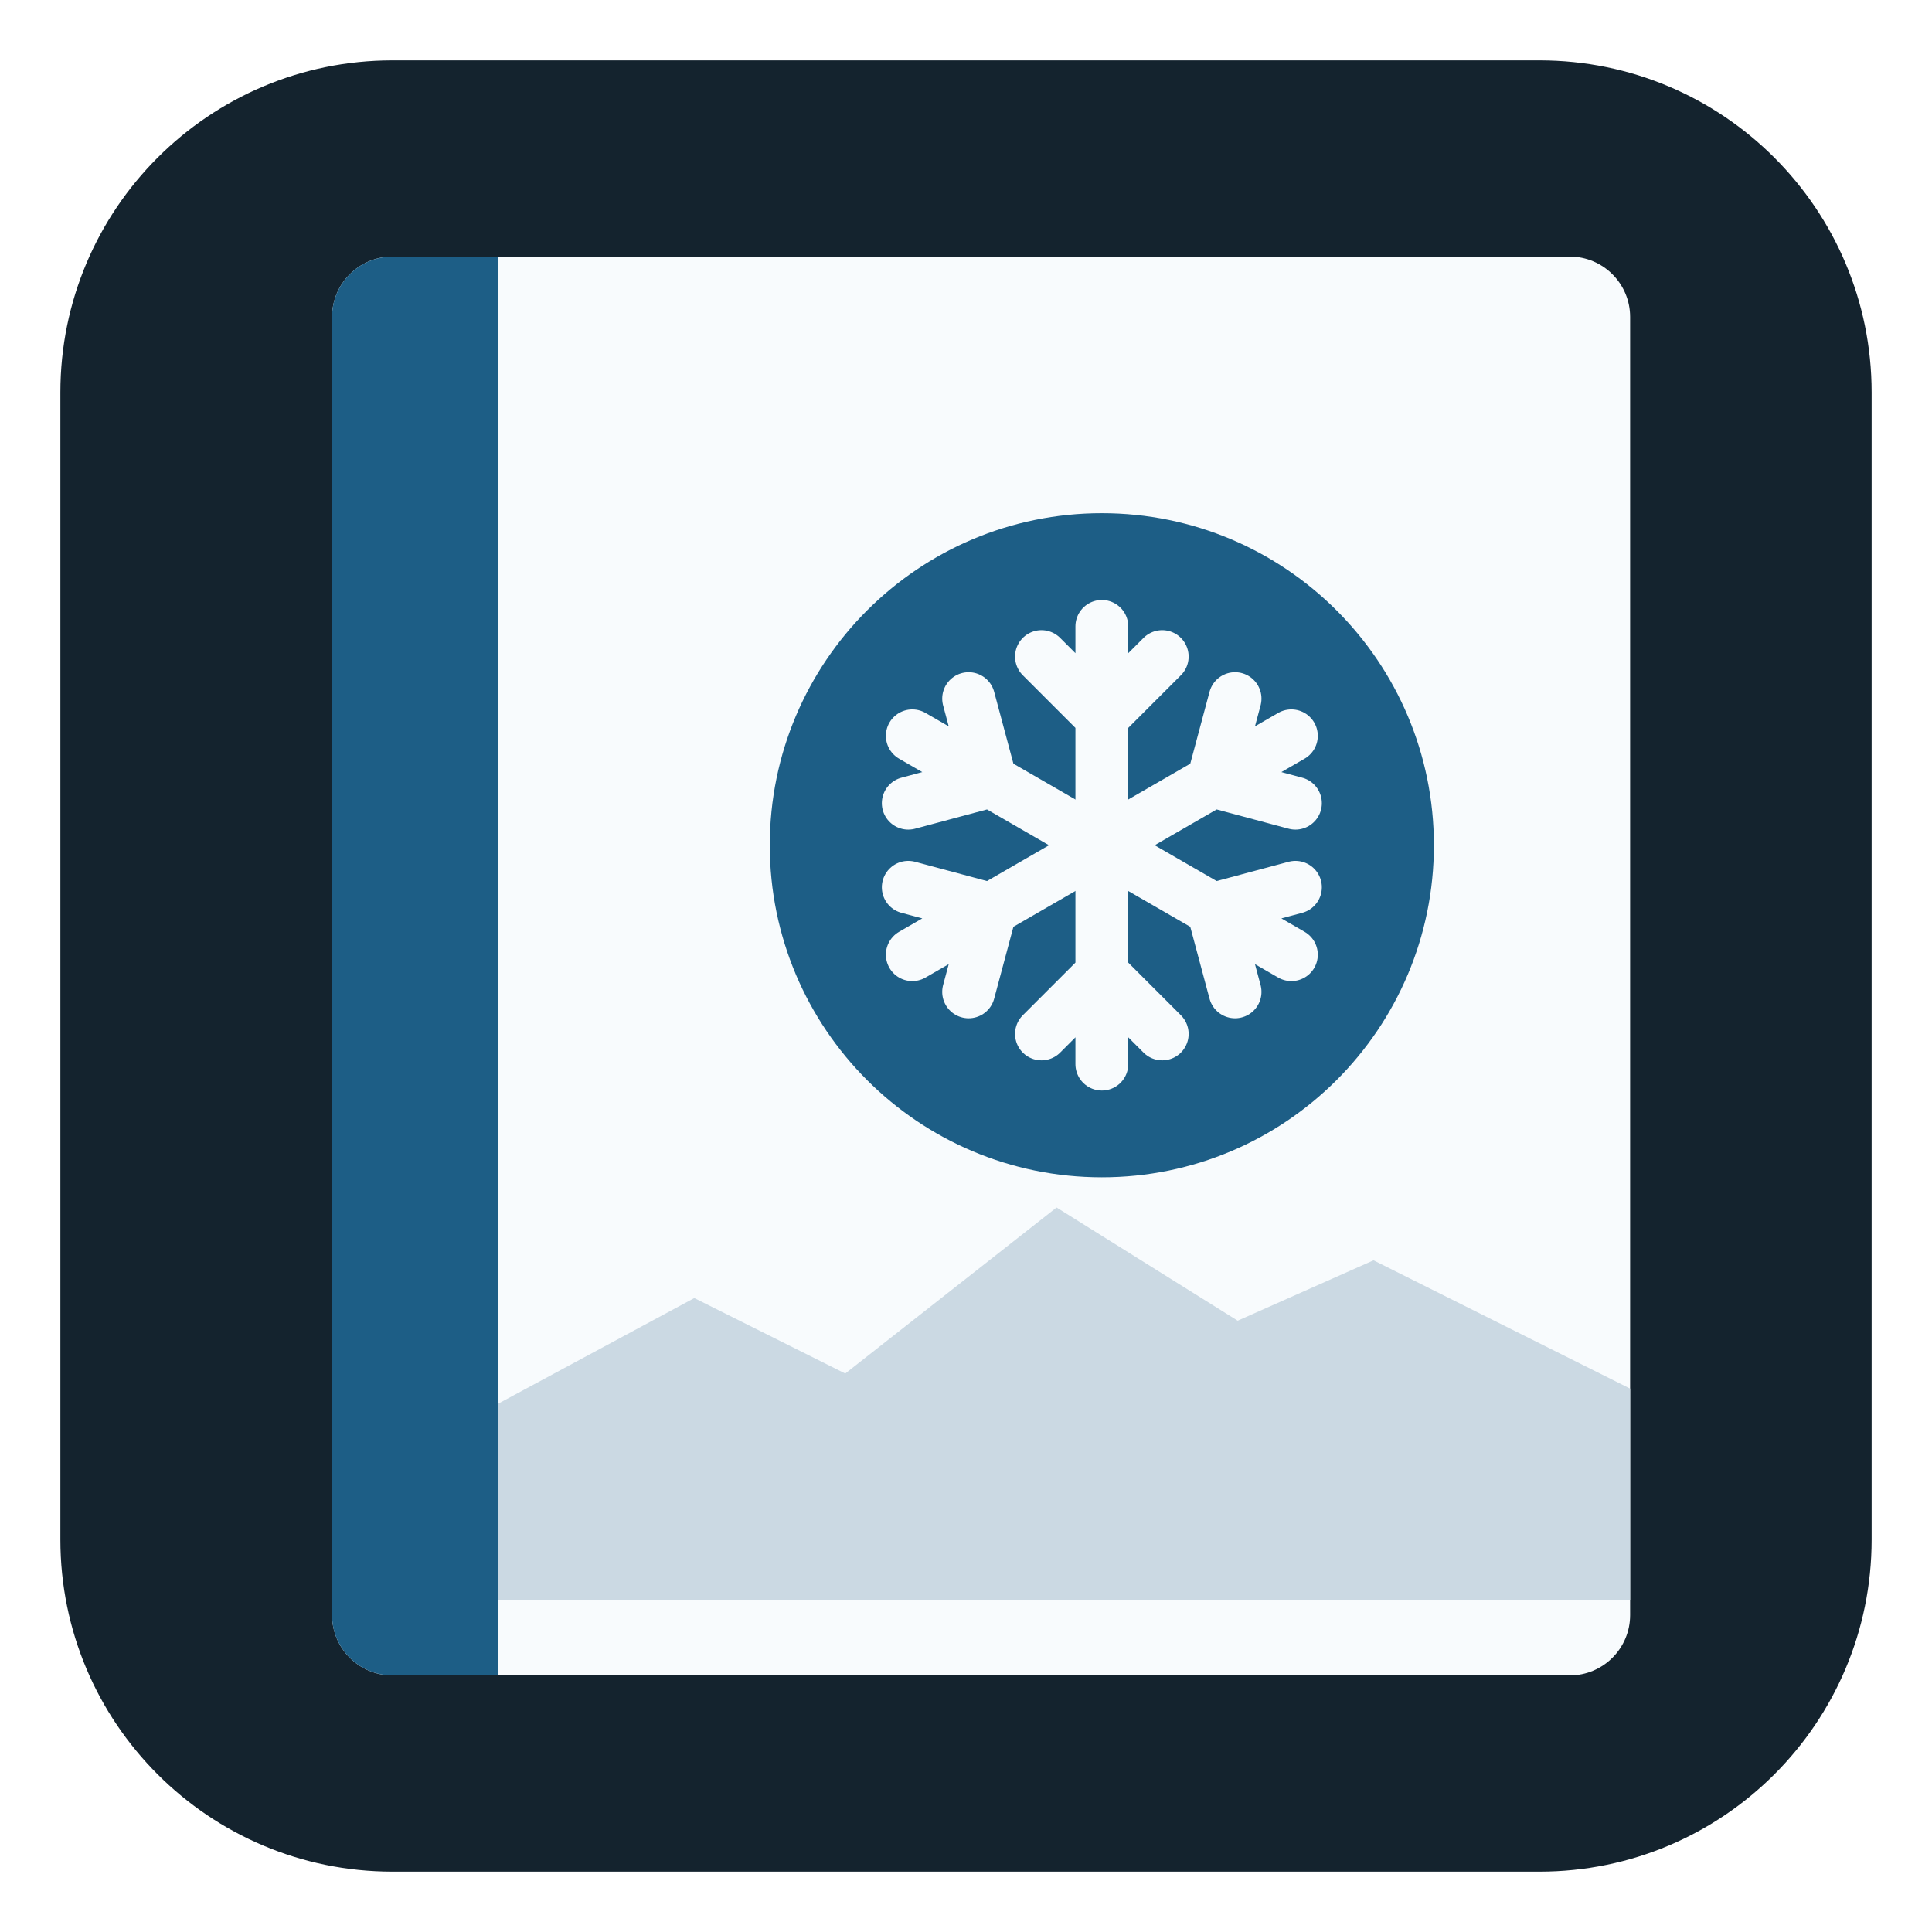
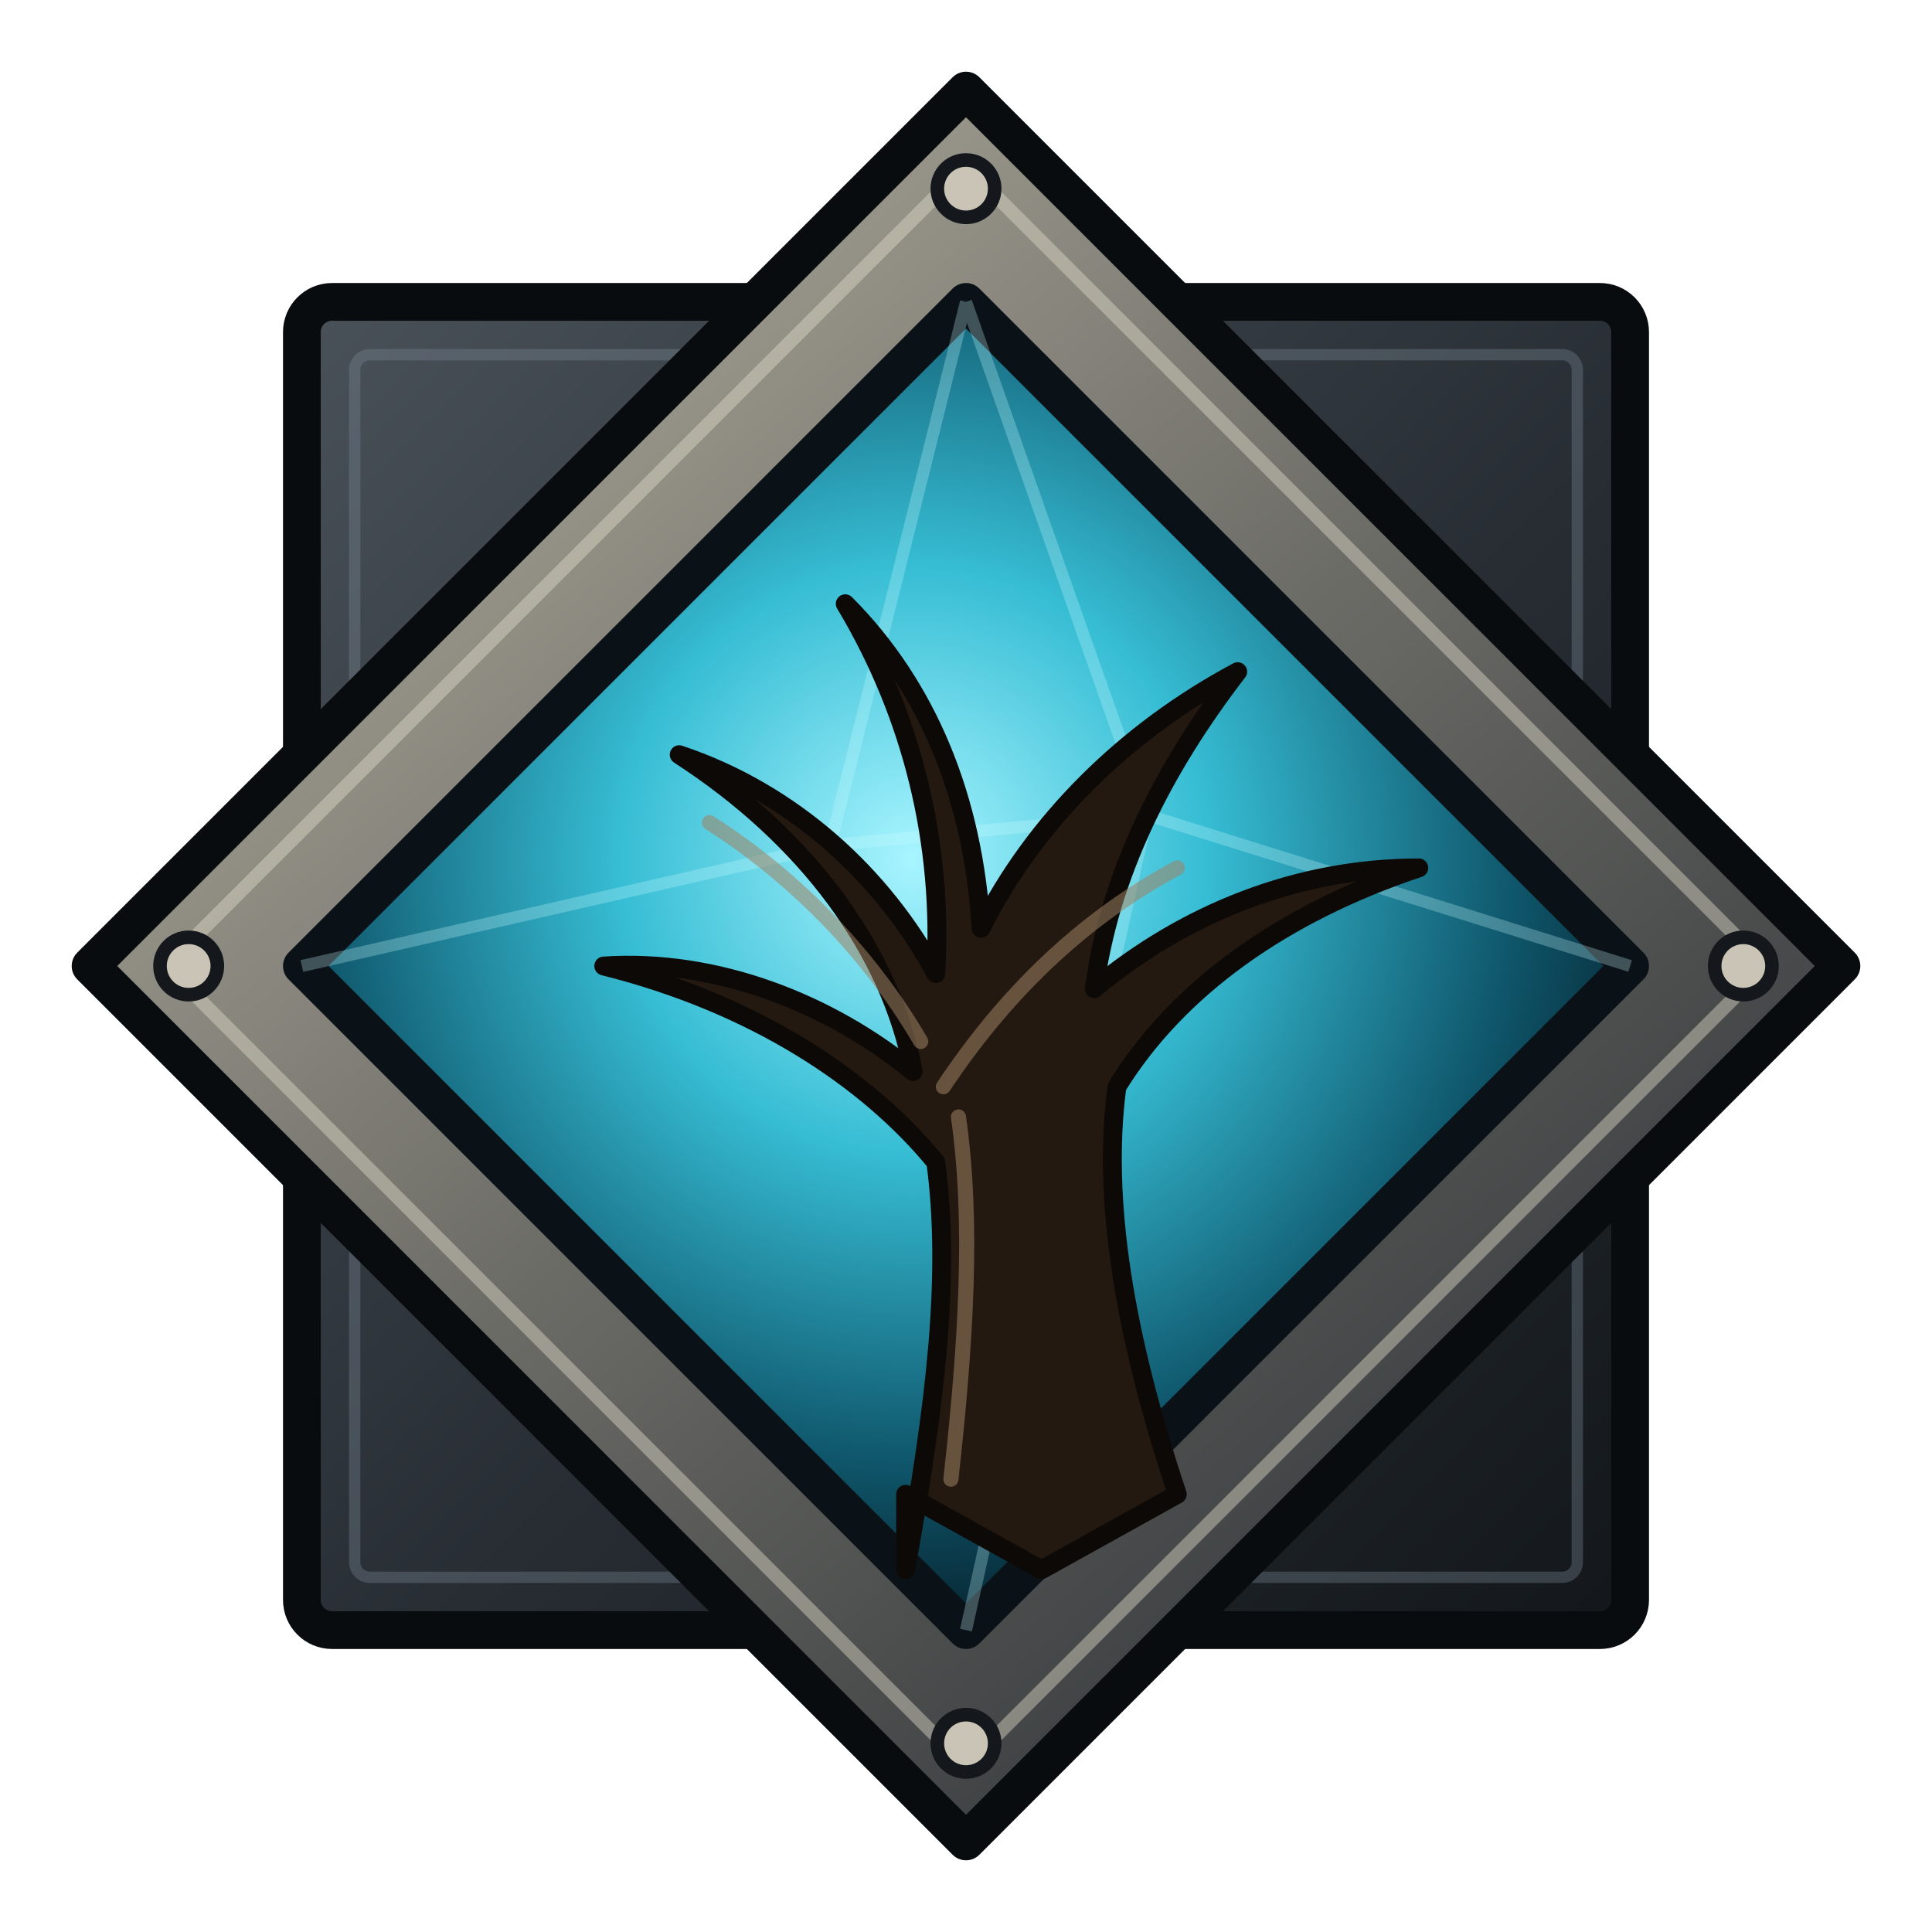
<svg xmlns="http://www.w3.org/2000/svg" viewBox="0 0 256 256">
-   <rect x="8" y="8" width="240" height="240" rx="44" fill="#14232e" />
-   <rect x="44" y="34" width="172" height="188" rx="8" fill="#f8fbfd" />
-   <path d="M52 34h14v188H52a8 8 0 0 1-8-8V42a8 8 0 0 1 8-8z" fill="#1d5e86" />
-   <path d="M66 212v-26l26-14 20 10 28-22 24 15 18-8 34 17v28z" fill="#cbd9e3" />
-   <circle cx="146" cy="112" r="44" fill="#1d5e86" />
-   <g transform="translate(146 112)" stroke="#f8fbfd" stroke-width="7" stroke-linecap="round" fill="none">
-     <path id="arm" d="M0 0V-29M0-17l-8-8M0-17l8-8" />
-     <use href="#arm" transform="rotate(60)" />
-     <use href="#arm" transform="rotate(120)" />
-     <use href="#arm" transform="rotate(180)" />
-     <use href="#arm" transform="rotate(240)" />
-     <use href="#arm" transform="rotate(300)" />
+   <defs>
+     <linearGradient id="plinth" x1="0%" y1="0%" x2="100%" y2="100%">
+       <stop offset="0%" stop-color="#495159" />
+       <stop offset="55%" stop-color="#272d33" />
+       <stop offset="100%" stop-color="#13171b" />
+     </linearGradient>
+     <linearGradient id="stoneFrame" x1="15%" y1="10%" x2="85%" y2="90%">
+       <stop offset="0%" stop-color="#aba698" />
+       <stop offset="48%" stop-color="#6b6b66" />
+       <stop offset="100%" stop-color="#303438" />
+     </linearGradient>
+     <radialGradient id="ice" cx="46%" cy="42%" r="58%">
+       <stop offset="0%" stop-color="#a8f5ff" />
+       <stop offset="38%" stop-color="#36bdd4" />
+       <stop offset="78%" stop-color="#0f566b" />
+       <stop offset="100%" stop-color="#072430" />
+     </radialGradient>
+   </defs>
+   <rect x="40" y="40" width="176" height="176" rx="4" fill="url(#plinth)" stroke="#090c0f" stroke-width="5" />
+   <rect x="47" y="47" width="162" height="162" rx="2" fill="none" stroke="#7d8a96" stroke-opacity="0.35" stroke-width="1.5" />
+   <polygon points="128,12 244,128 128,244 12,128" fill="url(#stoneFrame)" stroke="#090c0f" stroke-width="5" stroke-linejoin="round" />
+   <polygon points="128,22 234,128 128,234 22,128" fill="none" stroke="#dfd9c8" stroke-opacity="0.45" stroke-width="1.8" />
+   <polygon points="128,40 216,128 128,216 40,128" fill="url(#ice)" stroke="#0a1217" stroke-width="5" stroke-linejoin="round" />
+   <path d="M128 40L110 112 40 128M128 40l24 68 64 20M110 112l42-4-24 108" stroke="#c8fbff" stroke-opacity="0.28" stroke-width="1.6" fill="none" />
+   <path d="M120 208c4-22 6-39 4-54-9-11-24-21-44-26 15-1 30 5 41 14-3-16-14-31-31-42 15 5 27 16 34 29 1-17-3-34-12-49 11 11 17 26 18 43 7-14 19-26 34-34-10 13-17 27-19 42 12-10 27-16 43-16-18 6-32 16-40 29-2 15 1 33 8 54l-18 10-18-10z" fill="#241911" stroke="#0d0906" stroke-width="2.5" stroke-linejoin="round" />
+   <path d="M126 196c2-18 3-34 1-48M125 144c8-12 18-22 31-29M122 138c-7-12-17-22-28-29" stroke="#9e8262" stroke-opacity="0.55" stroke-width="2" stroke-linecap="round" fill="none" />
+   <g fill="#c9c4b5" stroke="#14181c" stroke-width="1.8">
+     <circle cx="128" cy="25" r="3.8" />
+     <circle cx="231" cy="128" r="3.8" />
+     <circle cx="128" cy="231" r="3.8" />
+     <circle cx="25" cy="128" r="3.8" />
  </g>
</svg>
